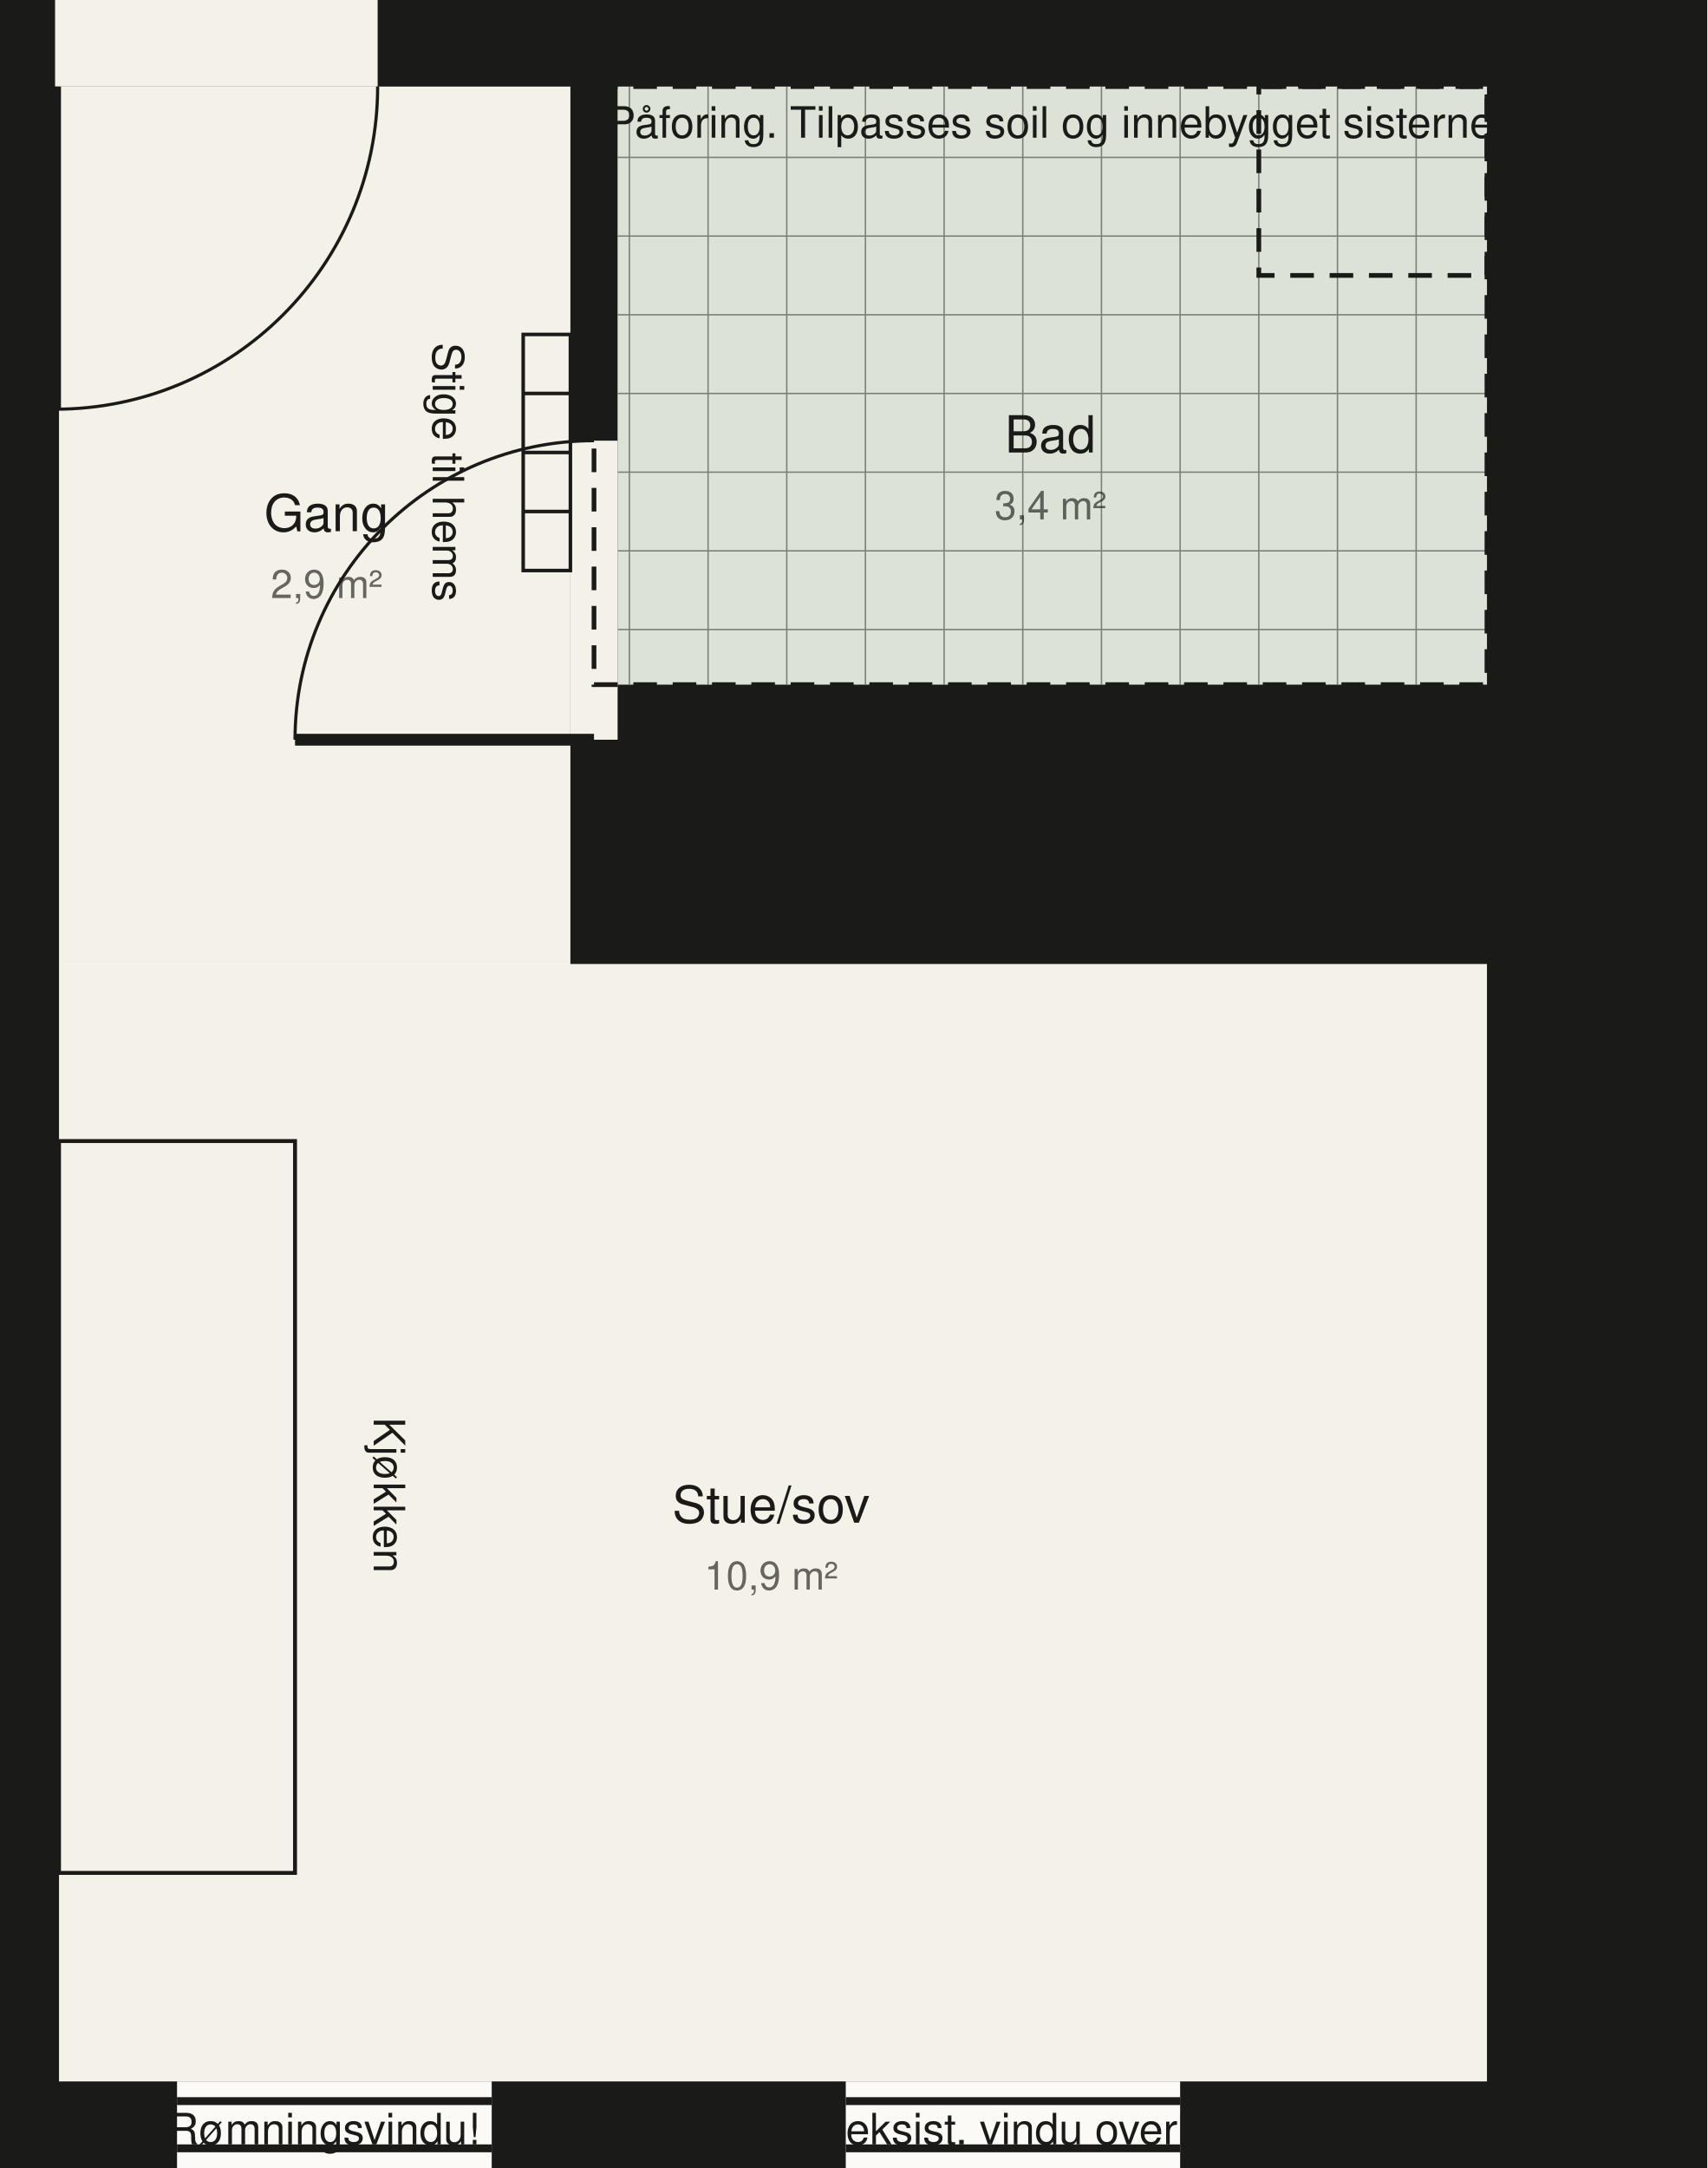
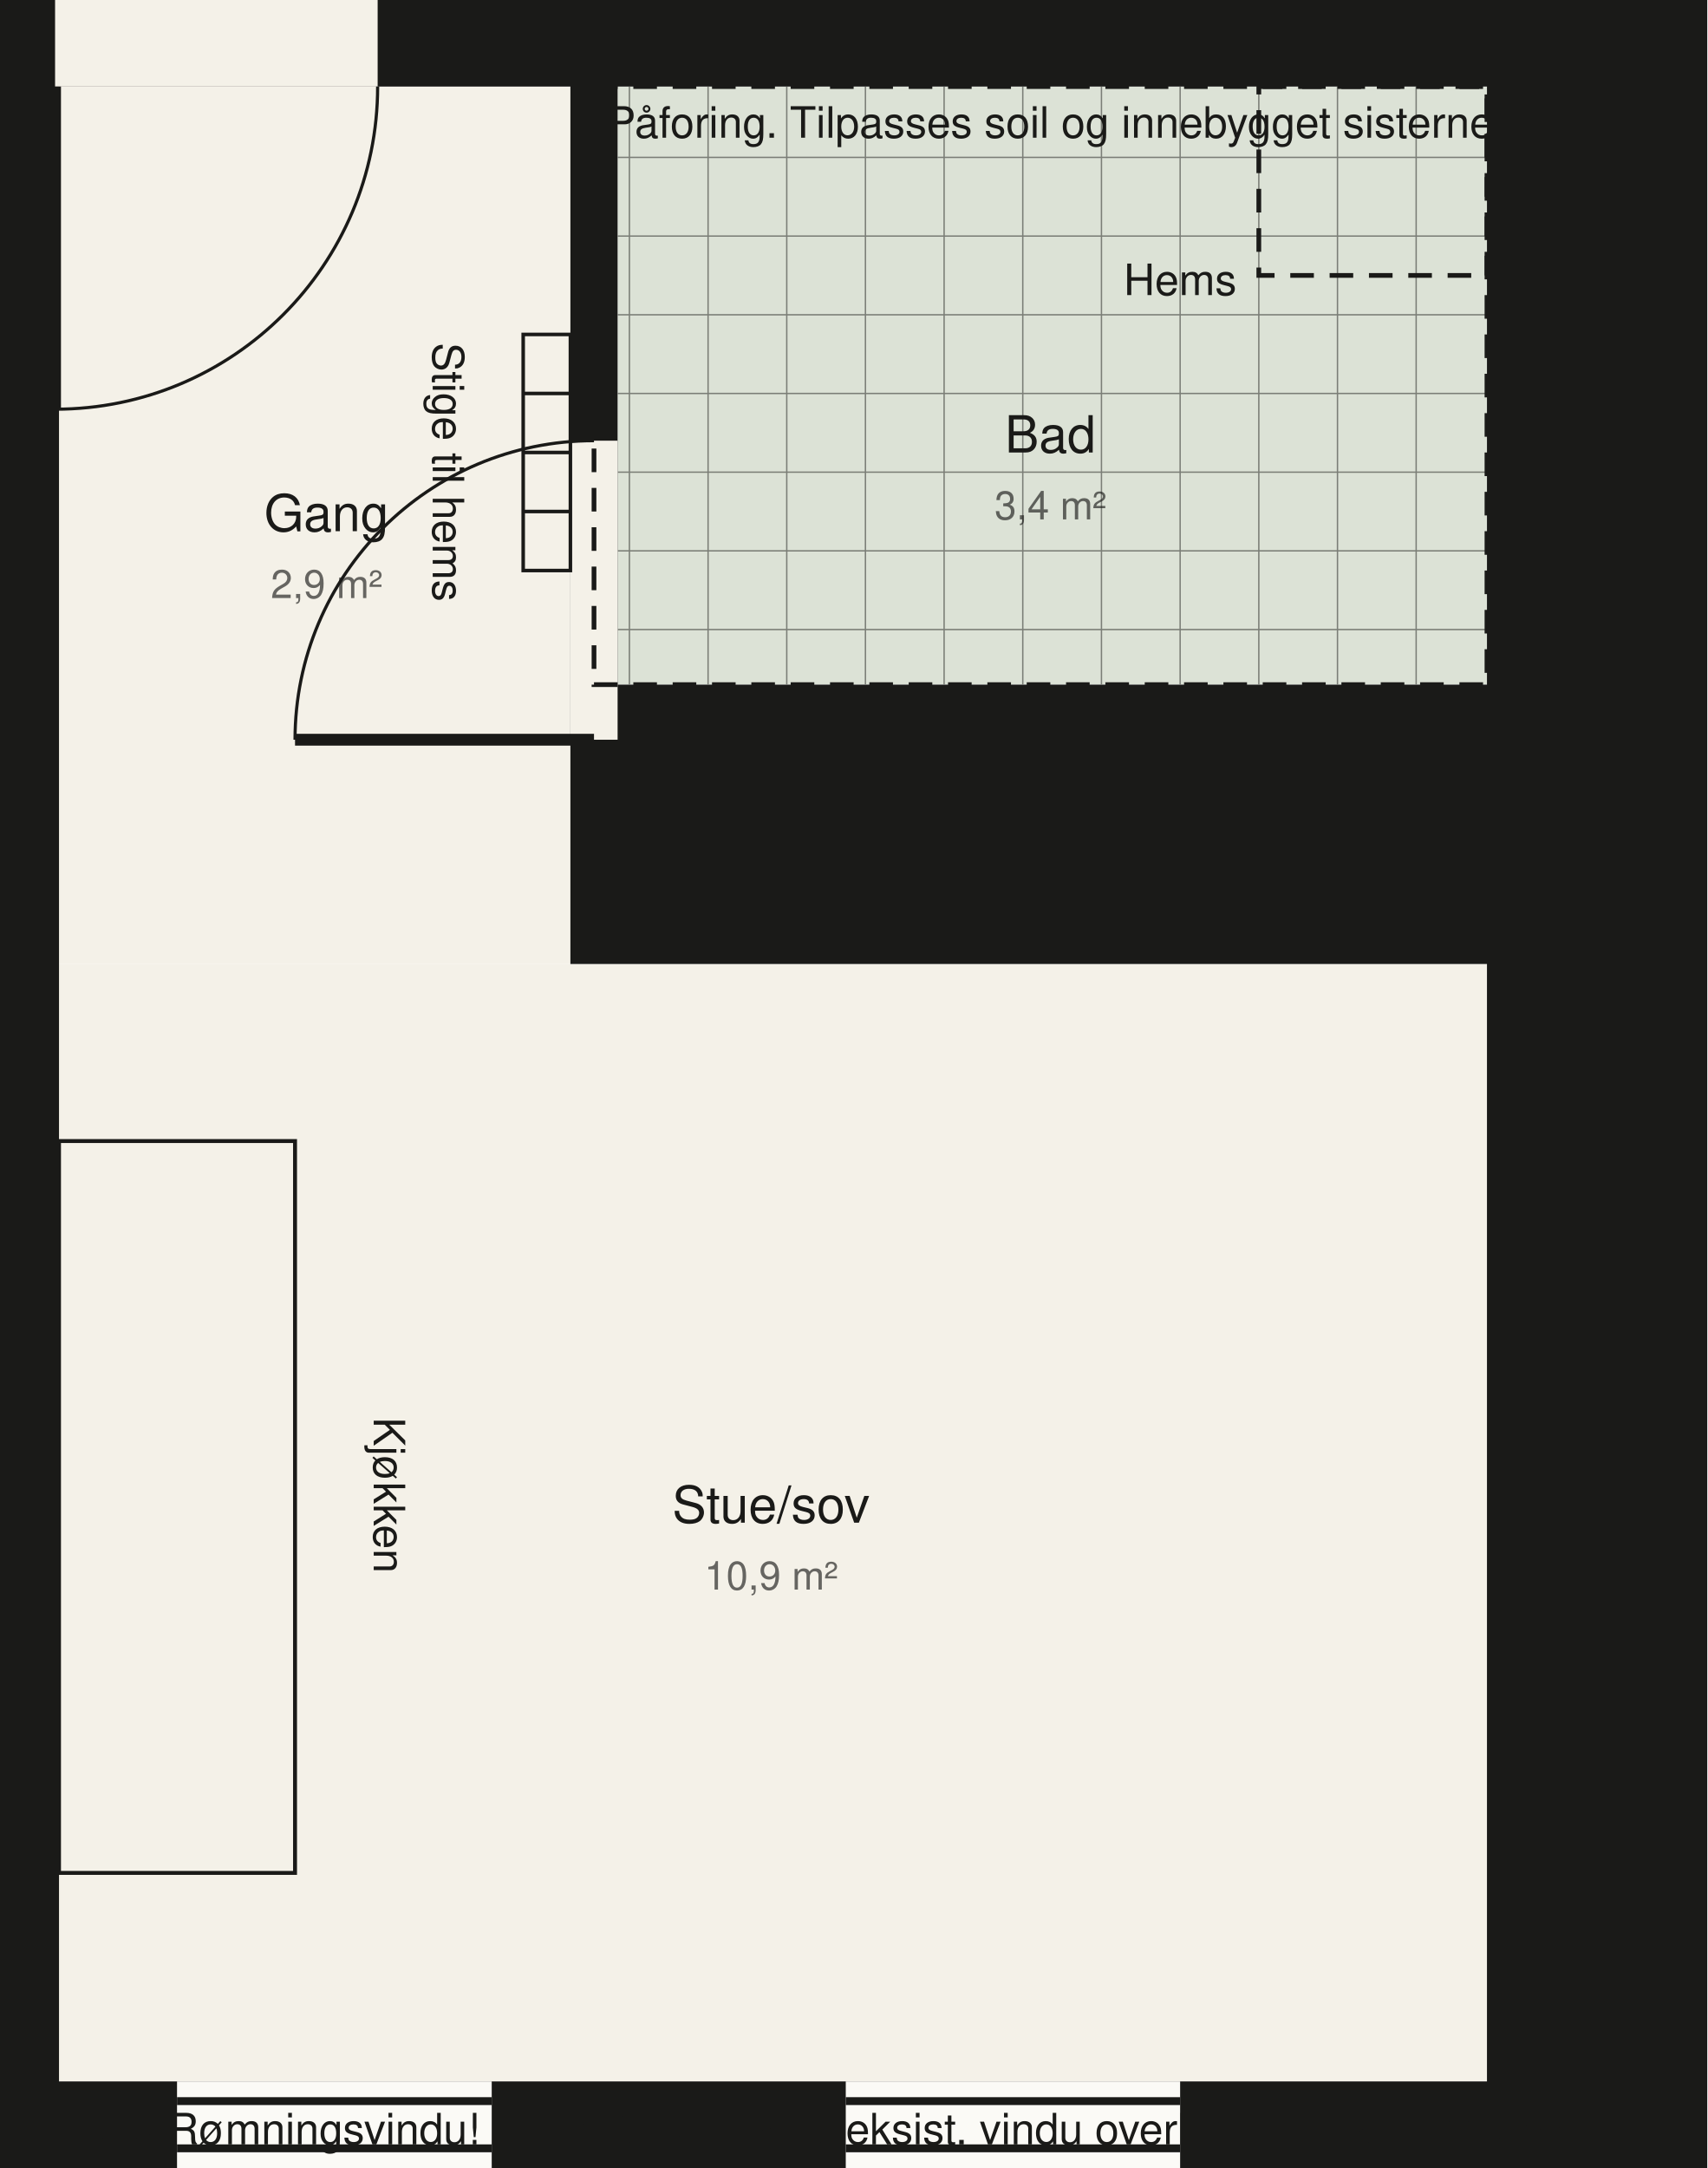
<svg xmlns="http://www.w3.org/2000/svg" viewBox="0 0 434 551">
  <polygon points="15,22 145,22 145,245 15,245" fill="#F4F1E8" />
  <polygon points="157,22 378,22 378,174 157,174" fill="#DCE2D6" />
  <polygon points="15,245 378,245 378,529 15,529" fill="#F4F1E8" />
  <clipPath id="bad1">
    <polygon points="157,22 378,22 378,174 157,174" />
  </clipPath>
  <g clip-path="url(#bad1)" stroke="#1A1A18" stroke-width="0.35" opacity="0.5">
    <line x1="160" y1="22" x2="160" y2="174" />
    <line x1="180" y1="22" x2="180" y2="174" />
    <line x1="200" y1="22" x2="200" y2="174" />
    <line x1="220" y1="22" x2="220" y2="174" />
    <line x1="240" y1="22" x2="240" y2="174" />
    <line x1="260" y1="22" x2="260" y2="174" />
    <line x1="280" y1="22" x2="280" y2="174" />
    <line x1="300" y1="22" x2="300" y2="174" />
    <line x1="320" y1="22" x2="320" y2="174" />
    <line x1="340" y1="22" x2="340" y2="174" />
    <line x1="360" y1="22" x2="360" y2="174" />
    <line x1="157" y1="40" x2="378" y2="40" />
    <line x1="157" y1="60" x2="378" y2="60" />
    <line x1="157" y1="80" x2="378" y2="80" />
    <line x1="157" y1="100" x2="378" y2="100" />
    <line x1="157" y1="120" x2="378" y2="120" />
    <line x1="157" y1="140" x2="378" y2="140" />
    <line x1="157" y1="160" x2="378" y2="160" />
  </g>
  <path d="M 0 0 L 434 0 L 434 551 L 0 551 Z M 15 22 L 145 22 L 145 245 L 15 245 Z M 157 22 L 378 22 L 378 174 L 157 174 Z M 15 245 L 378 245 L 378 529 L 15 529 Z" fill="#1A1A18" fill-rule="evenodd" />
  <rect x="14" y="0" width="82" height="22" fill="#F4F1E8" />
  <line x1="14" y1="22" x2="14" y2="104" stroke="#1A1A18" stroke-width="3" />
  <path d="M 14 104 A 82 82 0 0 0 96 22" fill="none" stroke="#1A1A18" stroke-width="0.8" />
  <rect x="145" y="112" width="12" height="76" fill="#F4F1E8" />
  <line x1="151" y1="188" x2="75" y2="188" stroke="#1A1A18" stroke-width="3" />
  <path d="M 75 188 A 76 76 0 0 1 151 112" fill="none" stroke="#1A1A18" stroke-width="0.8" />
  <rect x="45" y="529" width="80" height="22" fill="#FBFAF6" />
  <line x1="45" y1="534" x2="125" y2="534" stroke="#1A1A18" stroke-width="2" />
  <line x1="45" y1="546" x2="125" y2="546" stroke="#1A1A18" stroke-width="2" />
  <rect x="215" y="529" width="85" height="22" fill="#FBFAF6" />
  <line x1="215" y1="534" x2="300" y2="534" stroke="#1A1A18" stroke-width="2" />
  <line x1="215" y1="546" x2="300" y2="546" stroke="#1A1A18" stroke-width="2" />
  <use href="#wc" transform="translate(190 26)" />
  <use href="#servant" transform="translate(268 24)" />
  <use href="#dusj" transform="translate(270 84)" />
  <use href="#sluk" transform="translate(354 154)" />
  <use href="#komfyr" transform="translate(15 300)" />
  <use href="#kvask" transform="translate(15 380)" />
  <use href="#sofabord60" transform="translate(200 270)" />
  <use href="#rundbord90" transform="translate(180 420)" />
  <use href="#stol" transform="translate(200 375)" />
  <use href="#stol" transform="translate(200 483)" />
  <use href="#stol" transform="translate(130 440)" />
  <use href="#stol" transform="translate(310 440)" />
  <rect x="15" y="290" width="60" height="186" fill="none" stroke="#1A1A18" stroke-width="1" />
  <rect x="133" y="85" width="12" height="60" fill="none" stroke="#1A1A18" stroke-width="0.9" />
  <line x1="133" y1="100" x2="145" y2="100" stroke="#1A1A18" stroke-width="0.9" />
  <line x1="133" y1="115" x2="145" y2="115" stroke="#1A1A18" stroke-width="0.9" />
  <line x1="133" y1="130" x2="145" y2="130" stroke="#1A1A18" stroke-width="0.9" />
  <text x="110" y="120" font-family="Helvetica" font-size="11" fill="#1A1A18" text-anchor="middle" transform="rotate(90 110 120)">Stige til hems</text>
  <polygon points="151,22 378,22 378,174 151,174" fill="none" stroke="#1A1A18" stroke-width="1.2" stroke-dasharray="6 4" />
  <polygon points="320,22 378,22 378,70 320,70" fill="none" stroke="#1A1A18" stroke-width="1.2" stroke-dasharray="6 4" />
  <text x="95" y="380" font-family="Helvetica" font-size="11" fill="#1A1A18" text-anchor="middle" transform="rotate(90 95 380)">Kjøkken</text>
  <text x="267" y="35" font-family="Helvetica" font-size="11" fill="#1A1A18" text-anchor="middle">Påforing. Tilpasses soil og innebygget sisterne</text>
  <text x="217" y="545" font-family="Helvetica" font-size="11" fill="#1A1A18" text-anchor="middle">NB! Rømningsvindu! Det må sjekkes at eksist. vindu overholder krav til fri åpning</text>
+   <text x="300" y="75" font-family="Helvetica" font-size="11" fill="#1A1A18" text-anchor="middle">Hems</text>
  <g font-family="Helvetica" fill="#1A1A18" text-anchor="middle">
    <text x="83" y="135" font-size="13">Gang</text>
    <text x="83" y="152" font-size="10" opacity="0.65">2,9 m²</text>
  </g>
  <g font-family="Helvetica" fill="#1A1A18" text-anchor="middle">
    <text x="267" y="115" font-size="13">Bad</text>
    <text x="267" y="132" font-size="10" opacity="0.65">3,4 m²</text>
  </g>
  <g font-family="Helvetica" fill="#1A1A18" text-anchor="middle">
    <text x="196" y="387" font-size="13">Stue/sov</text>
    <text x="196" y="404" font-size="10" opacity="0.65">10,9 m²</text>
  </g>
</svg>
